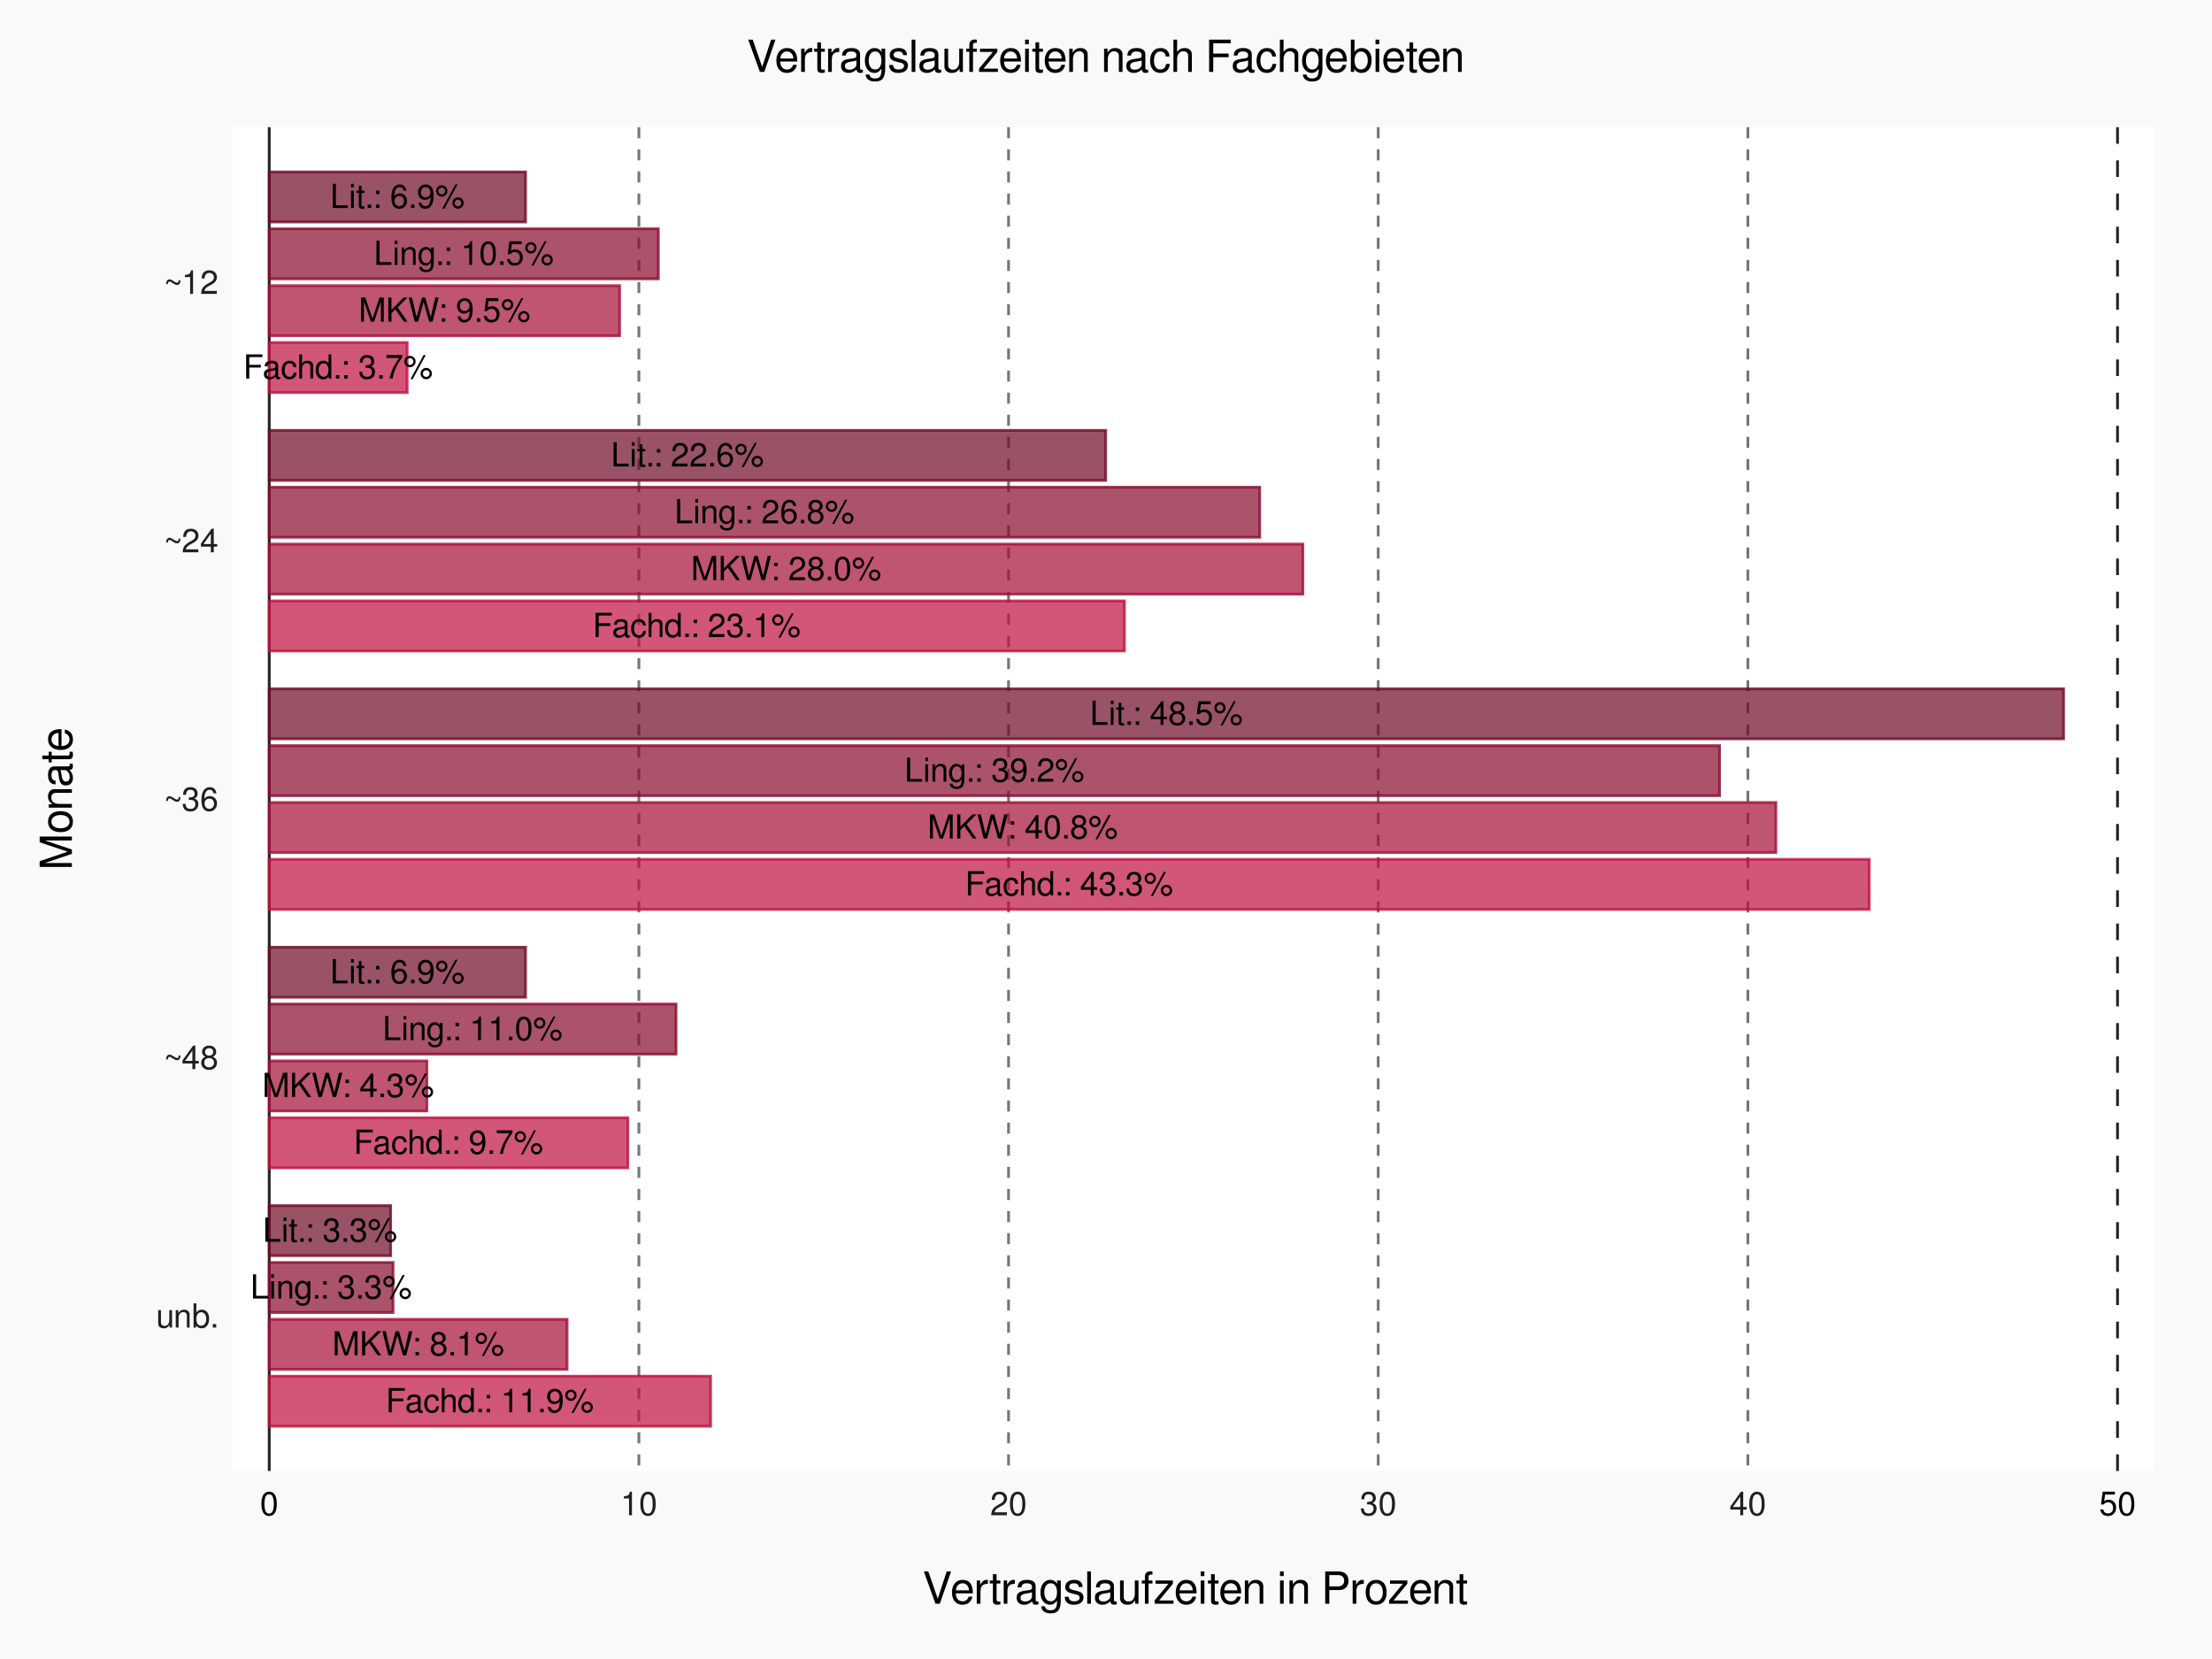
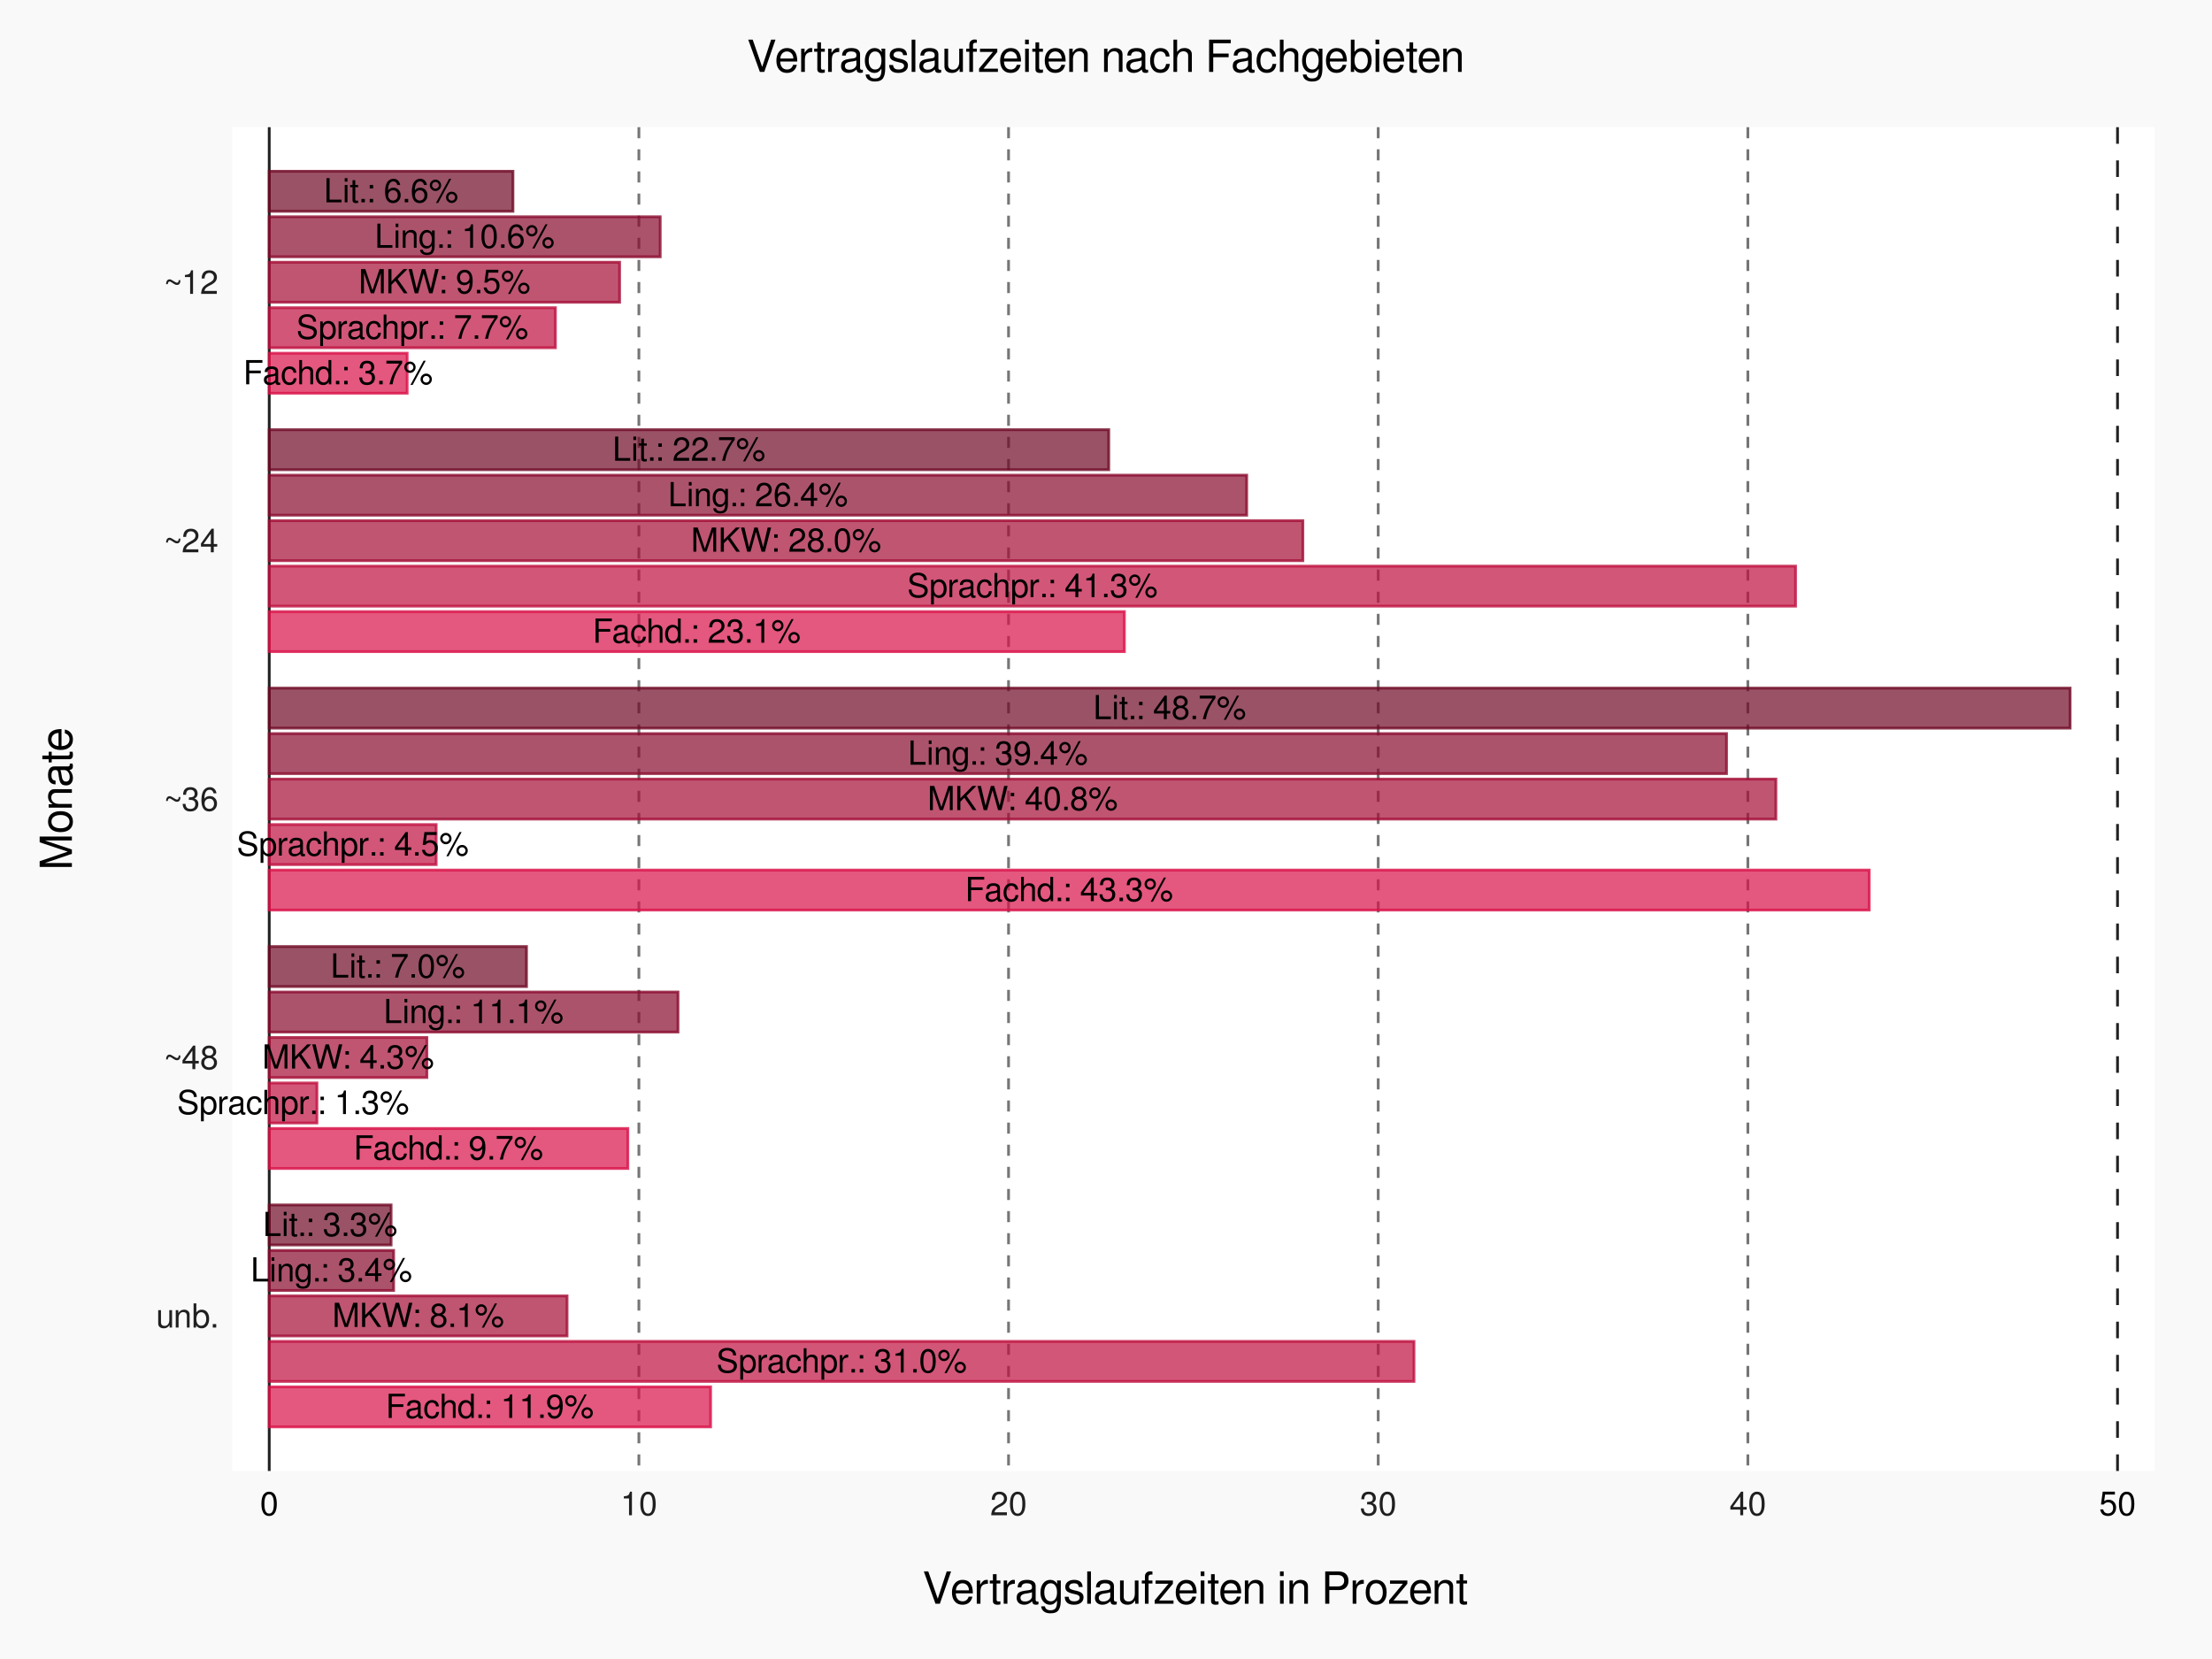
- <svg xmlns="http://www.w3.org/2000/svg" id="chart-2f5f1da8-6d35-4dd0-8930-da898926733b" class="pygal-chart" viewBox="0 0 800 600">
+ <svg xmlns="http://www.w3.org/2000/svg" id="chart-cc4443e5-33dd-4c8d-83a5-6b9c8d7ee915" class="pygal-chart" viewBox="0 0 800 600">
  <defs>
-     <style type="text/css">#chart-2f5f1da8-6d35-4dd0-8930-da898926733b{-webkit-user-select:none;-webkit-font-smoothing:antialiased;font-family:FreeSans}#chart-2f5f1da8-6d35-4dd0-8930-da898926733b .title{font-family:FreeSans;font-size:16px}#chart-2f5f1da8-6d35-4dd0-8930-da898926733b .legends .legend text{font-family:FreeSans;font-size:14px}#chart-2f5f1da8-6d35-4dd0-8930-da898926733b .axis text{font-family:FreeSans;font-size:12px}#chart-2f5f1da8-6d35-4dd0-8930-da898926733b .axis text.major{font-family:FreeSans;font-size:12px}#chart-2f5f1da8-6d35-4dd0-8930-da898926733b .text-overlay text.value{font-family:FreeSans;font-size:12px}#chart-2f5f1da8-6d35-4dd0-8930-da898926733b .text-overlay text.label{font-family:FreeSans;font-size:12px}#chart-2f5f1da8-6d35-4dd0-8930-da898926733b .tooltip{font-family:FreeSans;font-size:14px}#chart-2f5f1da8-6d35-4dd0-8930-da898926733b text.no_data{font-family:FreeSans;font-size:64px}
- #chart-2f5f1da8-6d35-4dd0-8930-da898926733b{background-color:rgba(249,249,249,1)}#chart-2f5f1da8-6d35-4dd0-8930-da898926733b path,#chart-2f5f1da8-6d35-4dd0-8930-da898926733b line,#chart-2f5f1da8-6d35-4dd0-8930-da898926733b rect,#chart-2f5f1da8-6d35-4dd0-8930-da898926733b circle{-webkit-transition:150ms;-moz-transition:150ms;transition:150ms}#chart-2f5f1da8-6d35-4dd0-8930-da898926733b .graph &gt; .background{fill:rgba(249,249,249,1)}#chart-2f5f1da8-6d35-4dd0-8930-da898926733b .plot &gt; .background{fill:rgba(255,255,255,1)}#chart-2f5f1da8-6d35-4dd0-8930-da898926733b .graph{fill:rgba(0,0,0,.87)}#chart-2f5f1da8-6d35-4dd0-8930-da898926733b text.no_data{fill:rgba(0,0,0,1)}#chart-2f5f1da8-6d35-4dd0-8930-da898926733b .title{fill:rgba(0,0,0,1)}#chart-2f5f1da8-6d35-4dd0-8930-da898926733b .legends .legend text{fill:rgba(0,0,0,.87)}#chart-2f5f1da8-6d35-4dd0-8930-da898926733b .legends .legend:hover text{fill:rgba(0,0,0,1)}#chart-2f5f1da8-6d35-4dd0-8930-da898926733b .axis .line{stroke:rgba(0,0,0,1)}#chart-2f5f1da8-6d35-4dd0-8930-da898926733b .axis .guide.line{stroke:rgba(0,0,0,.54)}#chart-2f5f1da8-6d35-4dd0-8930-da898926733b .axis .major.line{stroke:rgba(0,0,0,.87)}#chart-2f5f1da8-6d35-4dd0-8930-da898926733b .axis text.major{fill:rgba(0,0,0,1)}#chart-2f5f1da8-6d35-4dd0-8930-da898926733b .axis.y .guides:hover .guide.line,#chart-2f5f1da8-6d35-4dd0-8930-da898926733b .line-graph .axis.x .guides:hover .guide.line,#chart-2f5f1da8-6d35-4dd0-8930-da898926733b .stackedline-graph .axis.x .guides:hover .guide.line,#chart-2f5f1da8-6d35-4dd0-8930-da898926733b .xy-graph .axis.x .guides:hover .guide.line{stroke:rgba(0,0,0,1)}#chart-2f5f1da8-6d35-4dd0-8930-da898926733b .axis .guides:hover text{fill:rgba(0,0,0,1)}#chart-2f5f1da8-6d35-4dd0-8930-da898926733b .reactive{fill-opacity:.7;stroke-opacity:.8}#chart-2f5f1da8-6d35-4dd0-8930-da898926733b .ci{stroke:rgba(0,0,0,.87)}#chart-2f5f1da8-6d35-4dd0-8930-da898926733b .reactive.active,#chart-2f5f1da8-6d35-4dd0-8930-da898926733b .active .reactive{fill-opacity:.8;stroke-opacity:.9;stroke-width:4}#chart-2f5f1da8-6d35-4dd0-8930-da898926733b .ci .reactive.active{stroke-width:1.5}#chart-2f5f1da8-6d35-4dd0-8930-da898926733b .series text{fill:rgba(0,0,0,1)}#chart-2f5f1da8-6d35-4dd0-8930-da898926733b .tooltip rect{fill:rgba(255,255,255,1);stroke:rgba(0,0,0,1);-webkit-transition:opacity 150ms;-moz-transition:opacity 150ms;transition:opacity 150ms}#chart-2f5f1da8-6d35-4dd0-8930-da898926733b .tooltip .label{fill:rgba(0,0,0,.87)}#chart-2f5f1da8-6d35-4dd0-8930-da898926733b .tooltip .label{fill:rgba(0,0,0,.87)}#chart-2f5f1da8-6d35-4dd0-8930-da898926733b .tooltip .legend{font-size:.8em;fill:rgba(0,0,0,.54)}#chart-2f5f1da8-6d35-4dd0-8930-da898926733b .tooltip .x_label{font-size:.6em;fill:rgba(0,0,0,1)}#chart-2f5f1da8-6d35-4dd0-8930-da898926733b .tooltip .xlink{font-size:.5em;text-decoration:underline}#chart-2f5f1da8-6d35-4dd0-8930-da898926733b .tooltip .value{font-size:1.5em}#chart-2f5f1da8-6d35-4dd0-8930-da898926733b .bound{font-size:.5em}#chart-2f5f1da8-6d35-4dd0-8930-da898926733b .max-value{font-size:.75em;fill:rgba(0,0,0,.54)}#chart-2f5f1da8-6d35-4dd0-8930-da898926733b .map-element{fill:rgba(255,255,255,1);stroke:rgba(0,0,0,.54) !important}#chart-2f5f1da8-6d35-4dd0-8930-da898926733b .map-element .reactive{fill-opacity:inherit;stroke-opacity:inherit}#chart-2f5f1da8-6d35-4dd0-8930-da898926733b .color-0,#chart-2f5f1da8-6d35-4dd0-8930-da898926733b .color-0 a:visited{stroke:#700925;fill:#700925}#chart-2f5f1da8-6d35-4dd0-8930-da898926733b .color-1,#chart-2f5f1da8-6d35-4dd0-8930-da898926733b .color-1 a:visited{stroke:#8a0b2e;fill:#8a0b2e}#chart-2f5f1da8-6d35-4dd0-8930-da898926733b .color-2,#chart-2f5f1da8-6d35-4dd0-8930-da898926733b .color-2 a:visited{stroke:#a40d36;fill:#a40d36}#chart-2f5f1da8-6d35-4dd0-8930-da898926733b .color-3,#chart-2f5f1da8-6d35-4dd0-8930-da898926733b .color-3 a:visited{stroke:#bf0f3f;fill:#bf0f3f}#chart-2f5f1da8-6d35-4dd0-8930-da898926733b .text-overlay .color-0 text{fill:black}#chart-2f5f1da8-6d35-4dd0-8930-da898926733b .text-overlay .color-1 text{fill:black}#chart-2f5f1da8-6d35-4dd0-8930-da898926733b .text-overlay .color-2 text{fill:black}#chart-2f5f1da8-6d35-4dd0-8930-da898926733b .text-overlay .color-3 text{fill:black}
- #chart-2f5f1da8-6d35-4dd0-8930-da898926733b text.no_data{text-anchor:middle}#chart-2f5f1da8-6d35-4dd0-8930-da898926733b .guide.line{fill:none}#chart-2f5f1da8-6d35-4dd0-8930-da898926733b .centered{text-anchor:middle}#chart-2f5f1da8-6d35-4dd0-8930-da898926733b .title{text-anchor:middle}#chart-2f5f1da8-6d35-4dd0-8930-da898926733b .legends .legend text{fill-opacity:1}#chart-2f5f1da8-6d35-4dd0-8930-da898926733b .axis.x text{text-anchor:middle}#chart-2f5f1da8-6d35-4dd0-8930-da898926733b .axis.x:not(.web) text[transform]{text-anchor:start}#chart-2f5f1da8-6d35-4dd0-8930-da898926733b .axis.x:not(.web) text[transform].backwards{text-anchor:end}#chart-2f5f1da8-6d35-4dd0-8930-da898926733b .axis.y text{text-anchor:end}#chart-2f5f1da8-6d35-4dd0-8930-da898926733b .axis.y text[transform].backwards{text-anchor:start}#chart-2f5f1da8-6d35-4dd0-8930-da898926733b .axis.y2 text{text-anchor:start}#chart-2f5f1da8-6d35-4dd0-8930-da898926733b .axis.y2 text[transform].backwards{text-anchor:end}#chart-2f5f1da8-6d35-4dd0-8930-da898926733b .axis .guide.line{stroke-dasharray:4,4}#chart-2f5f1da8-6d35-4dd0-8930-da898926733b .axis .major.guide.line{stroke-dasharray:6,6}#chart-2f5f1da8-6d35-4dd0-8930-da898926733b .horizontal .axis.y .guide.line,#chart-2f5f1da8-6d35-4dd0-8930-da898926733b .horizontal .axis.y2 .guide.line,#chart-2f5f1da8-6d35-4dd0-8930-da898926733b .vertical .axis.x .guide.line{opacity:0}#chart-2f5f1da8-6d35-4dd0-8930-da898926733b .horizontal .axis.always_show .guide.line,#chart-2f5f1da8-6d35-4dd0-8930-da898926733b .vertical .axis.always_show .guide.line{opacity:1 !important}#chart-2f5f1da8-6d35-4dd0-8930-da898926733b .axis.y .guides:hover .guide.line,#chart-2f5f1da8-6d35-4dd0-8930-da898926733b .axis.y2 .guides:hover .guide.line,#chart-2f5f1da8-6d35-4dd0-8930-da898926733b .axis.x .guides:hover .guide.line{opacity:1}#chart-2f5f1da8-6d35-4dd0-8930-da898926733b .axis .guides:hover text{opacity:1}#chart-2f5f1da8-6d35-4dd0-8930-da898926733b .nofill{fill:none}#chart-2f5f1da8-6d35-4dd0-8930-da898926733b .subtle-fill{fill-opacity:.2}#chart-2f5f1da8-6d35-4dd0-8930-da898926733b .dot{stroke-width:1px;fill-opacity:1}#chart-2f5f1da8-6d35-4dd0-8930-da898926733b .dot.active{stroke-width:5px}#chart-2f5f1da8-6d35-4dd0-8930-da898926733b .dot.negative{fill:transparent}#chart-2f5f1da8-6d35-4dd0-8930-da898926733b text,#chart-2f5f1da8-6d35-4dd0-8930-da898926733b tspan{stroke:none !important}#chart-2f5f1da8-6d35-4dd0-8930-da898926733b .series text.active{opacity:1}#chart-2f5f1da8-6d35-4dd0-8930-da898926733b .tooltip rect{fill-opacity:.95;stroke-width:.5}#chart-2f5f1da8-6d35-4dd0-8930-da898926733b .tooltip text{fill-opacity:1}#chart-2f5f1da8-6d35-4dd0-8930-da898926733b .showable{visibility:hidden}#chart-2f5f1da8-6d35-4dd0-8930-da898926733b .showable.shown{visibility:visible}#chart-2f5f1da8-6d35-4dd0-8930-da898926733b .gauge-background{fill:rgba(229,229,229,1);stroke:none}#chart-2f5f1da8-6d35-4dd0-8930-da898926733b .bg-lines{stroke:rgba(249,249,249,1);stroke-width:2px}</style>
+     <style type="text/css">#chart-cc4443e5-33dd-4c8d-83a5-6b9c8d7ee915{-webkit-user-select:none;-webkit-font-smoothing:antialiased;font-family:FreeSans}#chart-cc4443e5-33dd-4c8d-83a5-6b9c8d7ee915 .title{font-family:FreeSans;font-size:16px}#chart-cc4443e5-33dd-4c8d-83a5-6b9c8d7ee915 .legends .legend text{font-family:FreeSans;font-size:14px}#chart-cc4443e5-33dd-4c8d-83a5-6b9c8d7ee915 .axis text{font-family:FreeSans;font-size:12px}#chart-cc4443e5-33dd-4c8d-83a5-6b9c8d7ee915 .axis text.major{font-family:FreeSans;font-size:12px}#chart-cc4443e5-33dd-4c8d-83a5-6b9c8d7ee915 .text-overlay text.value{font-family:FreeSans;font-size:12px}#chart-cc4443e5-33dd-4c8d-83a5-6b9c8d7ee915 .text-overlay text.label{font-family:FreeSans;font-size:12px}#chart-cc4443e5-33dd-4c8d-83a5-6b9c8d7ee915 .tooltip{font-family:FreeSans;font-size:14px}#chart-cc4443e5-33dd-4c8d-83a5-6b9c8d7ee915 text.no_data{font-family:FreeSans;font-size:64px}
+ #chart-cc4443e5-33dd-4c8d-83a5-6b9c8d7ee915{background-color:rgba(249,249,249,1)}#chart-cc4443e5-33dd-4c8d-83a5-6b9c8d7ee915 path,#chart-cc4443e5-33dd-4c8d-83a5-6b9c8d7ee915 line,#chart-cc4443e5-33dd-4c8d-83a5-6b9c8d7ee915 rect,#chart-cc4443e5-33dd-4c8d-83a5-6b9c8d7ee915 circle{-webkit-transition:150ms;-moz-transition:150ms;transition:150ms}#chart-cc4443e5-33dd-4c8d-83a5-6b9c8d7ee915 .graph &gt; .background{fill:rgba(249,249,249,1)}#chart-cc4443e5-33dd-4c8d-83a5-6b9c8d7ee915 .plot &gt; .background{fill:rgba(255,255,255,1)}#chart-cc4443e5-33dd-4c8d-83a5-6b9c8d7ee915 .graph{fill:rgba(0,0,0,.87)}#chart-cc4443e5-33dd-4c8d-83a5-6b9c8d7ee915 text.no_data{fill:rgba(0,0,0,1)}#chart-cc4443e5-33dd-4c8d-83a5-6b9c8d7ee915 .title{fill:rgba(0,0,0,1)}#chart-cc4443e5-33dd-4c8d-83a5-6b9c8d7ee915 .legends .legend text{fill:rgba(0,0,0,.87)}#chart-cc4443e5-33dd-4c8d-83a5-6b9c8d7ee915 .legends .legend:hover text{fill:rgba(0,0,0,1)}#chart-cc4443e5-33dd-4c8d-83a5-6b9c8d7ee915 .axis .line{stroke:rgba(0,0,0,1)}#chart-cc4443e5-33dd-4c8d-83a5-6b9c8d7ee915 .axis .guide.line{stroke:rgba(0,0,0,.54)}#chart-cc4443e5-33dd-4c8d-83a5-6b9c8d7ee915 .axis .major.line{stroke:rgba(0,0,0,.87)}#chart-cc4443e5-33dd-4c8d-83a5-6b9c8d7ee915 .axis text.major{fill:rgba(0,0,0,1)}#chart-cc4443e5-33dd-4c8d-83a5-6b9c8d7ee915 .axis.y .guides:hover .guide.line,#chart-cc4443e5-33dd-4c8d-83a5-6b9c8d7ee915 .line-graph .axis.x .guides:hover .guide.line,#chart-cc4443e5-33dd-4c8d-83a5-6b9c8d7ee915 .stackedline-graph .axis.x .guides:hover .guide.line,#chart-cc4443e5-33dd-4c8d-83a5-6b9c8d7ee915 .xy-graph .axis.x .guides:hover .guide.line{stroke:rgba(0,0,0,1)}#chart-cc4443e5-33dd-4c8d-83a5-6b9c8d7ee915 .axis .guides:hover text{fill:rgba(0,0,0,1)}#chart-cc4443e5-33dd-4c8d-83a5-6b9c8d7ee915 .reactive{fill-opacity:.7;stroke-opacity:.8}#chart-cc4443e5-33dd-4c8d-83a5-6b9c8d7ee915 .ci{stroke:rgba(0,0,0,.87)}#chart-cc4443e5-33dd-4c8d-83a5-6b9c8d7ee915 .reactive.active,#chart-cc4443e5-33dd-4c8d-83a5-6b9c8d7ee915 .active .reactive{fill-opacity:.8;stroke-opacity:.9;stroke-width:4}#chart-cc4443e5-33dd-4c8d-83a5-6b9c8d7ee915 .ci .reactive.active{stroke-width:1.5}#chart-cc4443e5-33dd-4c8d-83a5-6b9c8d7ee915 .series text{fill:rgba(0,0,0,1)}#chart-cc4443e5-33dd-4c8d-83a5-6b9c8d7ee915 .tooltip rect{fill:rgba(255,255,255,1);stroke:rgba(0,0,0,1);-webkit-transition:opacity 150ms;-moz-transition:opacity 150ms;transition:opacity 150ms}#chart-cc4443e5-33dd-4c8d-83a5-6b9c8d7ee915 .tooltip .label{fill:rgba(0,0,0,.87)}#chart-cc4443e5-33dd-4c8d-83a5-6b9c8d7ee915 .tooltip .label{fill:rgba(0,0,0,.87)}#chart-cc4443e5-33dd-4c8d-83a5-6b9c8d7ee915 .tooltip .legend{font-size:.8em;fill:rgba(0,0,0,.54)}#chart-cc4443e5-33dd-4c8d-83a5-6b9c8d7ee915 .tooltip .x_label{font-size:.6em;fill:rgba(0,0,0,1)}#chart-cc4443e5-33dd-4c8d-83a5-6b9c8d7ee915 .tooltip .xlink{font-size:.5em;text-decoration:underline}#chart-cc4443e5-33dd-4c8d-83a5-6b9c8d7ee915 .tooltip .value{font-size:1.5em}#chart-cc4443e5-33dd-4c8d-83a5-6b9c8d7ee915 .bound{font-size:.5em}#chart-cc4443e5-33dd-4c8d-83a5-6b9c8d7ee915 .max-value{font-size:.75em;fill:rgba(0,0,0,.54)}#chart-cc4443e5-33dd-4c8d-83a5-6b9c8d7ee915 .map-element{fill:rgba(255,255,255,1);stroke:rgba(0,0,0,.54) !important}#chart-cc4443e5-33dd-4c8d-83a5-6b9c8d7ee915 .map-element .reactive{fill-opacity:inherit;stroke-opacity:inherit}#chart-cc4443e5-33dd-4c8d-83a5-6b9c8d7ee915 .color-0,#chart-cc4443e5-33dd-4c8d-83a5-6b9c8d7ee915 .color-0 a:visited{stroke:#700925;fill:#700925}#chart-cc4443e5-33dd-4c8d-83a5-6b9c8d7ee915 .color-1,#chart-cc4443e5-33dd-4c8d-83a5-6b9c8d7ee915 .color-1 a:visited{stroke:#8a0b2e;fill:#8a0b2e}#chart-cc4443e5-33dd-4c8d-83a5-6b9c8d7ee915 .color-2,#chart-cc4443e5-33dd-4c8d-83a5-6b9c8d7ee915 .color-2 a:visited{stroke:#a40d36;fill:#a40d36}#chart-cc4443e5-33dd-4c8d-83a5-6b9c8d7ee915 .color-3,#chart-cc4443e5-33dd-4c8d-83a5-6b9c8d7ee915 .color-3 a:visited{stroke:#bf0f3f;fill:#bf0f3f}#chart-cc4443e5-33dd-4c8d-83a5-6b9c8d7ee915 .color-4,#chart-cc4443e5-33dd-4c8d-83a5-6b9c8d7ee915 .color-4 a:visited{stroke:#d91148;fill:#d91148}#chart-cc4443e5-33dd-4c8d-83a5-6b9c8d7ee915 .text-overlay .color-0 text{fill:black}#chart-cc4443e5-33dd-4c8d-83a5-6b9c8d7ee915 .text-overlay .color-1 text{fill:black}#chart-cc4443e5-33dd-4c8d-83a5-6b9c8d7ee915 .text-overlay .color-2 text{fill:black}#chart-cc4443e5-33dd-4c8d-83a5-6b9c8d7ee915 .text-overlay .color-3 text{fill:black}#chart-cc4443e5-33dd-4c8d-83a5-6b9c8d7ee915 .text-overlay .color-4 text{fill:black}
+ #chart-cc4443e5-33dd-4c8d-83a5-6b9c8d7ee915 text.no_data{text-anchor:middle}#chart-cc4443e5-33dd-4c8d-83a5-6b9c8d7ee915 .guide.line{fill:none}#chart-cc4443e5-33dd-4c8d-83a5-6b9c8d7ee915 .centered{text-anchor:middle}#chart-cc4443e5-33dd-4c8d-83a5-6b9c8d7ee915 .title{text-anchor:middle}#chart-cc4443e5-33dd-4c8d-83a5-6b9c8d7ee915 .legends .legend text{fill-opacity:1}#chart-cc4443e5-33dd-4c8d-83a5-6b9c8d7ee915 .axis.x text{text-anchor:middle}#chart-cc4443e5-33dd-4c8d-83a5-6b9c8d7ee915 .axis.x:not(.web) text[transform]{text-anchor:start}#chart-cc4443e5-33dd-4c8d-83a5-6b9c8d7ee915 .axis.x:not(.web) text[transform].backwards{text-anchor:end}#chart-cc4443e5-33dd-4c8d-83a5-6b9c8d7ee915 .axis.y text{text-anchor:end}#chart-cc4443e5-33dd-4c8d-83a5-6b9c8d7ee915 .axis.y text[transform].backwards{text-anchor:start}#chart-cc4443e5-33dd-4c8d-83a5-6b9c8d7ee915 .axis.y2 text{text-anchor:start}#chart-cc4443e5-33dd-4c8d-83a5-6b9c8d7ee915 .axis.y2 text[transform].backwards{text-anchor:end}#chart-cc4443e5-33dd-4c8d-83a5-6b9c8d7ee915 .axis .guide.line{stroke-dasharray:4,4}#chart-cc4443e5-33dd-4c8d-83a5-6b9c8d7ee915 .axis .major.guide.line{stroke-dasharray:6,6}#chart-cc4443e5-33dd-4c8d-83a5-6b9c8d7ee915 .horizontal .axis.y .guide.line,#chart-cc4443e5-33dd-4c8d-83a5-6b9c8d7ee915 .horizontal .axis.y2 .guide.line,#chart-cc4443e5-33dd-4c8d-83a5-6b9c8d7ee915 .vertical .axis.x .guide.line{opacity:0}#chart-cc4443e5-33dd-4c8d-83a5-6b9c8d7ee915 .horizontal .axis.always_show .guide.line,#chart-cc4443e5-33dd-4c8d-83a5-6b9c8d7ee915 .vertical .axis.always_show .guide.line{opacity:1 !important}#chart-cc4443e5-33dd-4c8d-83a5-6b9c8d7ee915 .axis.y .guides:hover .guide.line,#chart-cc4443e5-33dd-4c8d-83a5-6b9c8d7ee915 .axis.y2 .guides:hover .guide.line,#chart-cc4443e5-33dd-4c8d-83a5-6b9c8d7ee915 .axis.x .guides:hover .guide.line{opacity:1}#chart-cc4443e5-33dd-4c8d-83a5-6b9c8d7ee915 .axis .guides:hover text{opacity:1}#chart-cc4443e5-33dd-4c8d-83a5-6b9c8d7ee915 .nofill{fill:none}#chart-cc4443e5-33dd-4c8d-83a5-6b9c8d7ee915 .subtle-fill{fill-opacity:.2}#chart-cc4443e5-33dd-4c8d-83a5-6b9c8d7ee915 .dot{stroke-width:1px;fill-opacity:1}#chart-cc4443e5-33dd-4c8d-83a5-6b9c8d7ee915 .dot.active{stroke-width:5px}#chart-cc4443e5-33dd-4c8d-83a5-6b9c8d7ee915 .dot.negative{fill:transparent}#chart-cc4443e5-33dd-4c8d-83a5-6b9c8d7ee915 text,#chart-cc4443e5-33dd-4c8d-83a5-6b9c8d7ee915 tspan{stroke:none !important}#chart-cc4443e5-33dd-4c8d-83a5-6b9c8d7ee915 .series text.active{opacity:1}#chart-cc4443e5-33dd-4c8d-83a5-6b9c8d7ee915 .tooltip rect{fill-opacity:.95;stroke-width:.5}#chart-cc4443e5-33dd-4c8d-83a5-6b9c8d7ee915 .tooltip text{fill-opacity:1}#chart-cc4443e5-33dd-4c8d-83a5-6b9c8d7ee915 .showable{visibility:hidden}#chart-cc4443e5-33dd-4c8d-83a5-6b9c8d7ee915 .showable.shown{visibility:visible}#chart-cc4443e5-33dd-4c8d-83a5-6b9c8d7ee915 .gauge-background{fill:rgba(229,229,229,1);stroke:none}#chart-cc4443e5-33dd-4c8d-83a5-6b9c8d7ee915 .bg-lines{stroke:rgba(249,249,249,1);stroke-width:2px}</style>
  </defs>
  <g class="graph horizontalbar-graph horizontal">
    <rect x="0" y="0" width="800" height="600" class="background" />
    <g transform="translate(84, 46)" class="plot">
      <rect x="0" y="0" width="695.2" height="486" class="background" />
      <g class="axis y">
        <g class="guides">
          <text x="-5" y="434.123" class="">unb.</text>
        </g>
        <g class="guides">
          <text x="-5" y="340.662" class="">~48</text>
        </g>
        <g class="guides">
          <text x="-5" y="247.2" class="">~36</text>
        </g>
        <g class="guides">
          <text x="-5" y="153.738" class="">~24</text>
        </g>
        <g class="guides">
          <text x="-5" y="60.277" class="">~12</text>
        </g>
      </g>
      <g class="axis x always_show">
        <g class="guides">
          <path d="M13.369 0 v486" class="axis major line" />
          <text x="13.369" y="502.0" class="major">0</text>
        </g>
        <g class="guides">
          <path d="M147.062 0 v486" class="guide line" />
          <text x="147.062" y="502.0" class="">10</text>
        </g>
        <g class="guides">
          <path d="M280.754 0 v486" class="guide line" />
          <text x="280.754" y="502.0" class="">20</text>
        </g>
        <g class="guides">
          <path d="M414.446 0 v486" class="guide line" />
          <text x="414.446" y="502.0" class="">30</text>
        </g>
        <g class="guides">
          <path d="M548.138 0 v486" class="guide line" />
          <text x="548.138" y="502.0" class="">40</text>
        </g>
        <g class="guides">
          <path d="M681.831 0 v486" class="major guide line" />
          <text x="681.831" y="502.0" class="major">50</text>
        </g>
      </g>
+       <g class="series serie-4 color-4">
+         <g class="bars">
+           <g class="bar">
+             <rect x="13.369" y="455.584" rx="0" ry="0" width="159.633" height="14.475" class="rect reactive tooltip-trigger" />
+           </g>
+           <g class="bar">
+             <rect x="13.369" y="362.122" rx="0" ry="0" width="129.701" height="14.475" class="rect reactive tooltip-trigger" />
+           </g>
+           <g class="bar">
+             <rect x="13.369" y="268.661" rx="0" ry="0" width="578.668" height="14.475" class="rect reactive tooltip-trigger" />
+           </g>
+           <g class="bar">
+             <rect x="13.369" y="175.199" rx="0" ry="0" width="309.288" height="14.475" class="rect reactive tooltip-trigger" />
+           </g>
+           <g class="bar">
+             <rect x="13.369" y="81.738" rx="0" ry="0" width="49.885" height="14.475" class="rect reactive tooltip-trigger" />
+           </g>
+         </g>
+       </g>
      <g class="series serie-3 color-3">
        <g class="bars">
          <g class="bar">
-             <rect x="13.369" y="451.718" rx="0" ry="0" width="159.633" height="18.094" class="rect reactive tooltip-trigger" />
-           </g>
-           <g class="bar">
-             <rect x="13.369" y="358.257" rx="0" ry="0" width="129.701" height="18.094" class="rect reactive tooltip-trigger" />
-           </g>
-           <g class="bar">
-             <rect x="13.369" y="264.795" rx="0" ry="0" width="578.668" height="18.094" class="rect reactive tooltip-trigger" />
-           </g>
-           <g class="bar">
-             <rect x="13.369" y="171.334" rx="0" ry="0" width="309.288" height="18.094" class="rect reactive tooltip-trigger" />
-           </g>
-           <g class="bar">
-             <rect x="13.369" y="77.872" rx="0" ry="0" width="49.885" height="18.094" class="rect reactive tooltip-trigger" />
+             <rect x="13.369" y="439.135" rx="0" ry="0" width="414.015" height="14.475" class="rect reactive tooltip-trigger" />
+           </g>
+           <g class="bar">
+             <rect x="13.369" y="345.673" rx="0" ry="0" width="17.251" height="14.475" class="rect reactive tooltip-trigger" />
+           </g>
+           <g class="bar">
+             <rect x="13.369" y="252.212" rx="0" ry="0" width="60.377" height="14.475" class="rect reactive tooltip-trigger" />
+           </g>
+           <g class="bar">
+             <rect x="13.369" y="158.75" rx="0" ry="0" width="552.02" height="14.475" class="rect reactive tooltip-trigger" />
+           </g>
+           <g class="bar">
+             <rect x="13.369" y="65.288" rx="0" ry="0" width="103.504" height="14.475" class="rect reactive tooltip-trigger" />
          </g>
        </g>
      </g>
      <g class="series serie-2 color-2">
        <g class="bars">
          <g class="bar">
-             <rect x="13.369" y="431.157" rx="0" ry="0" width="107.714" height="18.094" class="rect reactive tooltip-trigger" />
-           </g>
-           <g class="bar">
-             <rect x="13.369" y="337.695" rx="0" ry="0" width="57.025" height="18.094" class="rect reactive tooltip-trigger" />
-           </g>
-           <g class="bar">
-             <rect x="13.369" y="244.234" rx="0" ry="0" width="544.907" height="18.094" class="rect reactive tooltip-trigger" />
-           </g>
-           <g class="bar">
-             <rect x="13.369" y="150.772" rx="0" ry="0" width="373.832" height="18.094" class="rect reactive tooltip-trigger" />
-           </g>
-           <g class="bar">
-             <rect x="13.369" y="57.311" rx="0" ry="0" width="126.723" height="18.094" class="rect reactive tooltip-trigger" />
+             <rect x="13.369" y="422.685" rx="0" ry="0" width="107.714" height="14.475" class="rect reactive tooltip-trigger" />
+           </g>
+           <g class="bar">
+             <rect x="13.369" y="329.224" rx="0" ry="0" width="57.025" height="14.475" class="rect reactive tooltip-trigger" />
+           </g>
+           <g class="bar">
+             <rect x="13.369" y="235.762" rx="0" ry="0" width="544.907" height="14.475" class="rect reactive tooltip-trigger" />
+           </g>
+           <g class="bar">
+             <rect x="13.369" y="142.301" rx="0" ry="0" width="373.832" height="14.475" class="rect reactive tooltip-trigger" />
+           </g>
+           <g class="bar">
+             <rect x="13.369" y="48.839" rx="0" ry="0" width="126.723" height="14.475" class="rect reactive tooltip-trigger" />
          </g>
        </g>
      </g>
      <g class="series serie-1 color-1">
        <g class="bars">
          <g class="bar">
-             <rect x="13.369" y="410.595" rx="0" ry="0" width="44.777" height="18.094" class="rect reactive tooltip-trigger" />
-           </g>
-           <g class="bar">
-             <rect x="13.369" y="317.134" rx="0" ry="0" width="147.126" height="18.094" class="rect reactive tooltip-trigger" />
-           </g>
-           <g class="bar">
-             <rect x="13.369" y="223.672" rx="0" ry="0" width="524.534" height="18.094" class="rect reactive tooltip-trigger" />
-           </g>
-           <g class="bar">
-             <rect x="13.369" y="130.211" rx="0" ry="0" width="358.219" height="18.094" class="rect reactive tooltip-trigger" />
-           </g>
-           <g class="bar">
-             <rect x="13.369" y="36.749" rx="0" ry="0" width="140.729" height="18.094" class="rect reactive tooltip-trigger" />
+             <rect x="13.369" y="406.236" rx="0" ry="0" width="44.993" height="14.475" class="rect reactive tooltip-trigger" />
+           </g>
+           <g class="bar">
+             <rect x="13.369" y="312.775" rx="0" ry="0" width="147.833" height="14.475" class="rect reactive tooltip-trigger" />
+           </g>
+           <g class="bar">
+             <rect x="13.369" y="219.313" rx="0" ry="0" width="527.056" height="14.475" class="rect reactive tooltip-trigger" />
+           </g>
+           <g class="bar">
+             <rect x="13.369" y="125.852" rx="0" ry="0" width="353.513" height="14.475" class="rect reactive tooltip-trigger" />
+           </g>
+           <g class="bar">
+             <rect x="13.369" y="32.39" rx="0" ry="0" width="141.405" height="14.475" class="rect reactive tooltip-trigger" />
          </g>
        </g>
      </g>
      <g class="series serie-0 color-0">
        <g class="bars">
          <g class="bar">
-             <rect x="13.369" y="390.034" rx="0" ry="0" width="43.914" height="18.094" class="rect reactive tooltip-trigger" />
-           </g>
-           <g class="bar">
-             <rect x="13.369" y="296.572" rx="0" ry="0" width="92.706" height="18.094" class="rect reactive tooltip-trigger" />
-           </g>
-           <g class="bar">
-             <rect x="13.369" y="203.111" rx="0" ry="0" width="648.944" height="18.094" class="rect reactive tooltip-trigger" />
-           </g>
-           <g class="bar">
-             <rect x="13.369" y="109.649" rx="0" ry="0" width="302.515" height="18.094" class="rect reactive tooltip-trigger" />
-           </g>
-           <g class="bar">
-             <rect x="13.369" y="16.188" rx="0" ry="0" width="92.706" height="18.094" class="rect reactive tooltip-trigger" />
+             <rect x="13.369" y="389.787" rx="0" ry="0" width="44.074" height="14.475" class="rect reactive tooltip-trigger" />
+           </g>
+           <g class="bar">
+             <rect x="13.369" y="296.325" rx="0" ry="0" width="93.046" height="14.475" class="rect reactive tooltip-trigger" />
+           </g>
+           <g class="bar">
+             <rect x="13.369" y="202.864" rx="0" ry="0" width="651.321" height="14.475" class="rect reactive tooltip-trigger" />
+           </g>
+           <g class="bar">
+             <rect x="13.369" y="109.402" rx="0" ry="0" width="303.624" height="14.475" class="rect reactive tooltip-trigger" />
+           </g>
+           <g class="bar">
+             <rect x="13.369" y="15.941" rx="0" ry="0" width="88.149" height="14.475" class="rect reactive tooltip-trigger" />
          </g>
        </g>
      </g>
    </g>
    <g class="titles">
      <text x="400.0" y="26" class="title plot_title">Vertragslaufzeiten nach Fachgebieten</text>
      <text x="432.4" y="580" class="title">Vertragslaufzeiten in Prozent</text>
      <text x="0" y="315.0" class="title" transform="rotate(-90 0 289)">Monate</text>
    </g>
    <g transform="translate(84, 46)" class="plot overlay">
+       <g class="series serie-4 color-4" />
      <g class="series serie-3 color-3" />
      <g class="series serie-2 color-2" />
      <g class="series serie-1 color-1" />
      <g class="series serie-0 color-0" />
    </g>
    <g transform="translate(84, 46)" class="plot text-overlay">
+       <g class="series serie-4 color-4">
+         <text text-anchor="middle" x="93.186" y="466.822" class="value">Fachd.: 11.9%</text>
+         <text text-anchor="middle" x="78.22" y="373.36" class="value">Fachd.: 9.7%</text>
+         <text text-anchor="middle" x="302.703" y="279.898" class="value">Fachd.: 43.3%</text>
+         <text text-anchor="middle" x="168.013" y="186.437" class="value">Fachd.: 23.1%</text>
+         <text text-anchor="middle" x="38.312" y="92.975" class="value">Fachd.: 3.7%</text>
+       </g>
      <g class="series serie-3 color-3">
-         <text text-anchor="middle" x="93.186" y="464.765" class="value">Fachd.: 11.9%</text>
-         <text text-anchor="middle" x="78.22" y="371.304" class="value">Fachd.: 9.7%</text>
-         <text text-anchor="middle" x="302.703" y="277.842" class="value">Fachd.: 43.3%</text>
-         <text text-anchor="middle" x="168.013" y="184.381" class="value">Fachd.: 23.1%</text>
-         <text text-anchor="middle" x="38.312" y="90.919" class="value">Fachd.: 3.7%</text>
+         <text text-anchor="middle" x="220.377" y="450.372" class="value">Sprachpr.: 31.0%</text>
+         <text text-anchor="middle" x="21.995" y="356.911" class="value">Sprachpr.: 1.3%</text>
+         <text text-anchor="middle" x="43.558" y="263.449" class="value">Sprachpr.: 4.5%</text>
+         <text text-anchor="middle" x="289.379" y="169.988" class="value">Sprachpr.: 41.3%</text>
+         <text text-anchor="middle" x="65.121" y="76.526" class="value">Sprachpr.: 7.7%</text>
      </g>
      <g class="series serie-2 color-2">
-         <text text-anchor="middle" x="67.226" y="444.204" class="value">MKW: 8.1%</text>
-         <text text-anchor="middle" x="41.882" y="350.742" class="value">MKW: 4.3%</text>
-         <text text-anchor="middle" x="285.823" y="257.281" class="value">MKW: 40.8%</text>
-         <text text-anchor="middle" x="200.285" y="163.819" class="value">MKW: 28.0%</text>
-         <text text-anchor="middle" x="76.731" y="70.358" class="value">MKW: 9.5%</text>
+         <text text-anchor="middle" x="67.226" y="433.923" class="value">MKW: 8.1%</text>
+         <text text-anchor="middle" x="41.882" y="340.462" class="value">MKW: 4.3%</text>
+         <text text-anchor="middle" x="285.823" y="247" class="value">MKW: 40.8%</text>
+         <text text-anchor="middle" x="200.285" y="153.538" class="value">MKW: 28.0%</text>
+         <text text-anchor="middle" x="76.731" y="60.077" class="value">MKW: 9.5%</text>
      </g>
      <g class="series serie-1 color-1">
-         <text text-anchor="middle" x="35.758" y="423.642" class="value">Ling.: 3.3%</text>
-         <text text-anchor="middle" x="86.932" y="330.181" class="value">Ling.: 11.0%</text>
-         <text text-anchor="middle" x="275.636" y="236.719" class="value">Ling.: 39.2%</text>
-         <text text-anchor="middle" x="192.479" y="143.258" class="value">Ling.: 26.8%</text>
-         <text text-anchor="middle" x="83.734" y="49.796" class="value">Ling.: 10.5%</text>
+         <text text-anchor="middle" x="35.866" y="417.474" class="value">Ling.: 3.4%</text>
+         <text text-anchor="middle" x="87.286" y="324.012" class="value">Ling.: 11.1%</text>
+         <text text-anchor="middle" x="276.897" y="230.551" class="value">Ling.: 39.4%</text>
+         <text text-anchor="middle" x="190.126" y="137.089" class="value">Ling.: 26.4%</text>
+         <text text-anchor="middle" x="84.072" y="43.628" class="value">Ling.: 10.6%</text>
      </g>
      <g class="series serie-0 color-0">
-         <text text-anchor="middle" x="35.326" y="403.081" class="value">Lit.: 3.3%</text>
-         <text text-anchor="middle" x="59.722" y="309.619" class="value">Lit.: 6.9%</text>
-         <text text-anchor="middle" x="337.841" y="216.158" class="value">Lit.: 48.5%</text>
-         <text text-anchor="middle" x="164.627" y="122.696" class="value">Lit.: 22.6%</text>
-         <text text-anchor="middle" x="59.722" y="29.235" class="value">Lit.: 6.9%</text>
+         <text text-anchor="middle" x="35.406" y="401.025" class="value">Lit.: 3.3%</text>
+         <text text-anchor="middle" x="59.892" y="307.563" class="value">Lit.: 7.0%</text>
+         <text text-anchor="middle" x="339.03" y="214.102" class="value">Lit.: 48.7%</text>
+         <text text-anchor="middle" x="165.181" y="120.64" class="value">Lit.: 22.7%</text>
+         <text text-anchor="middle" x="57.444" y="27.178" class="value">Lit.: 6.6%</text>
      </g>
    </g>
    <g transform="translate(84, 46)" class="plot tooltip-overlay">
      <g transform="translate(0 0)" style="opacity: 0" class="tooltip">
        <rect rx="0" ry="0" width="0" height="0" class="tooltip-box" />
        <g class="text" />
      </g>
    </g>
  </g>
</svg>
